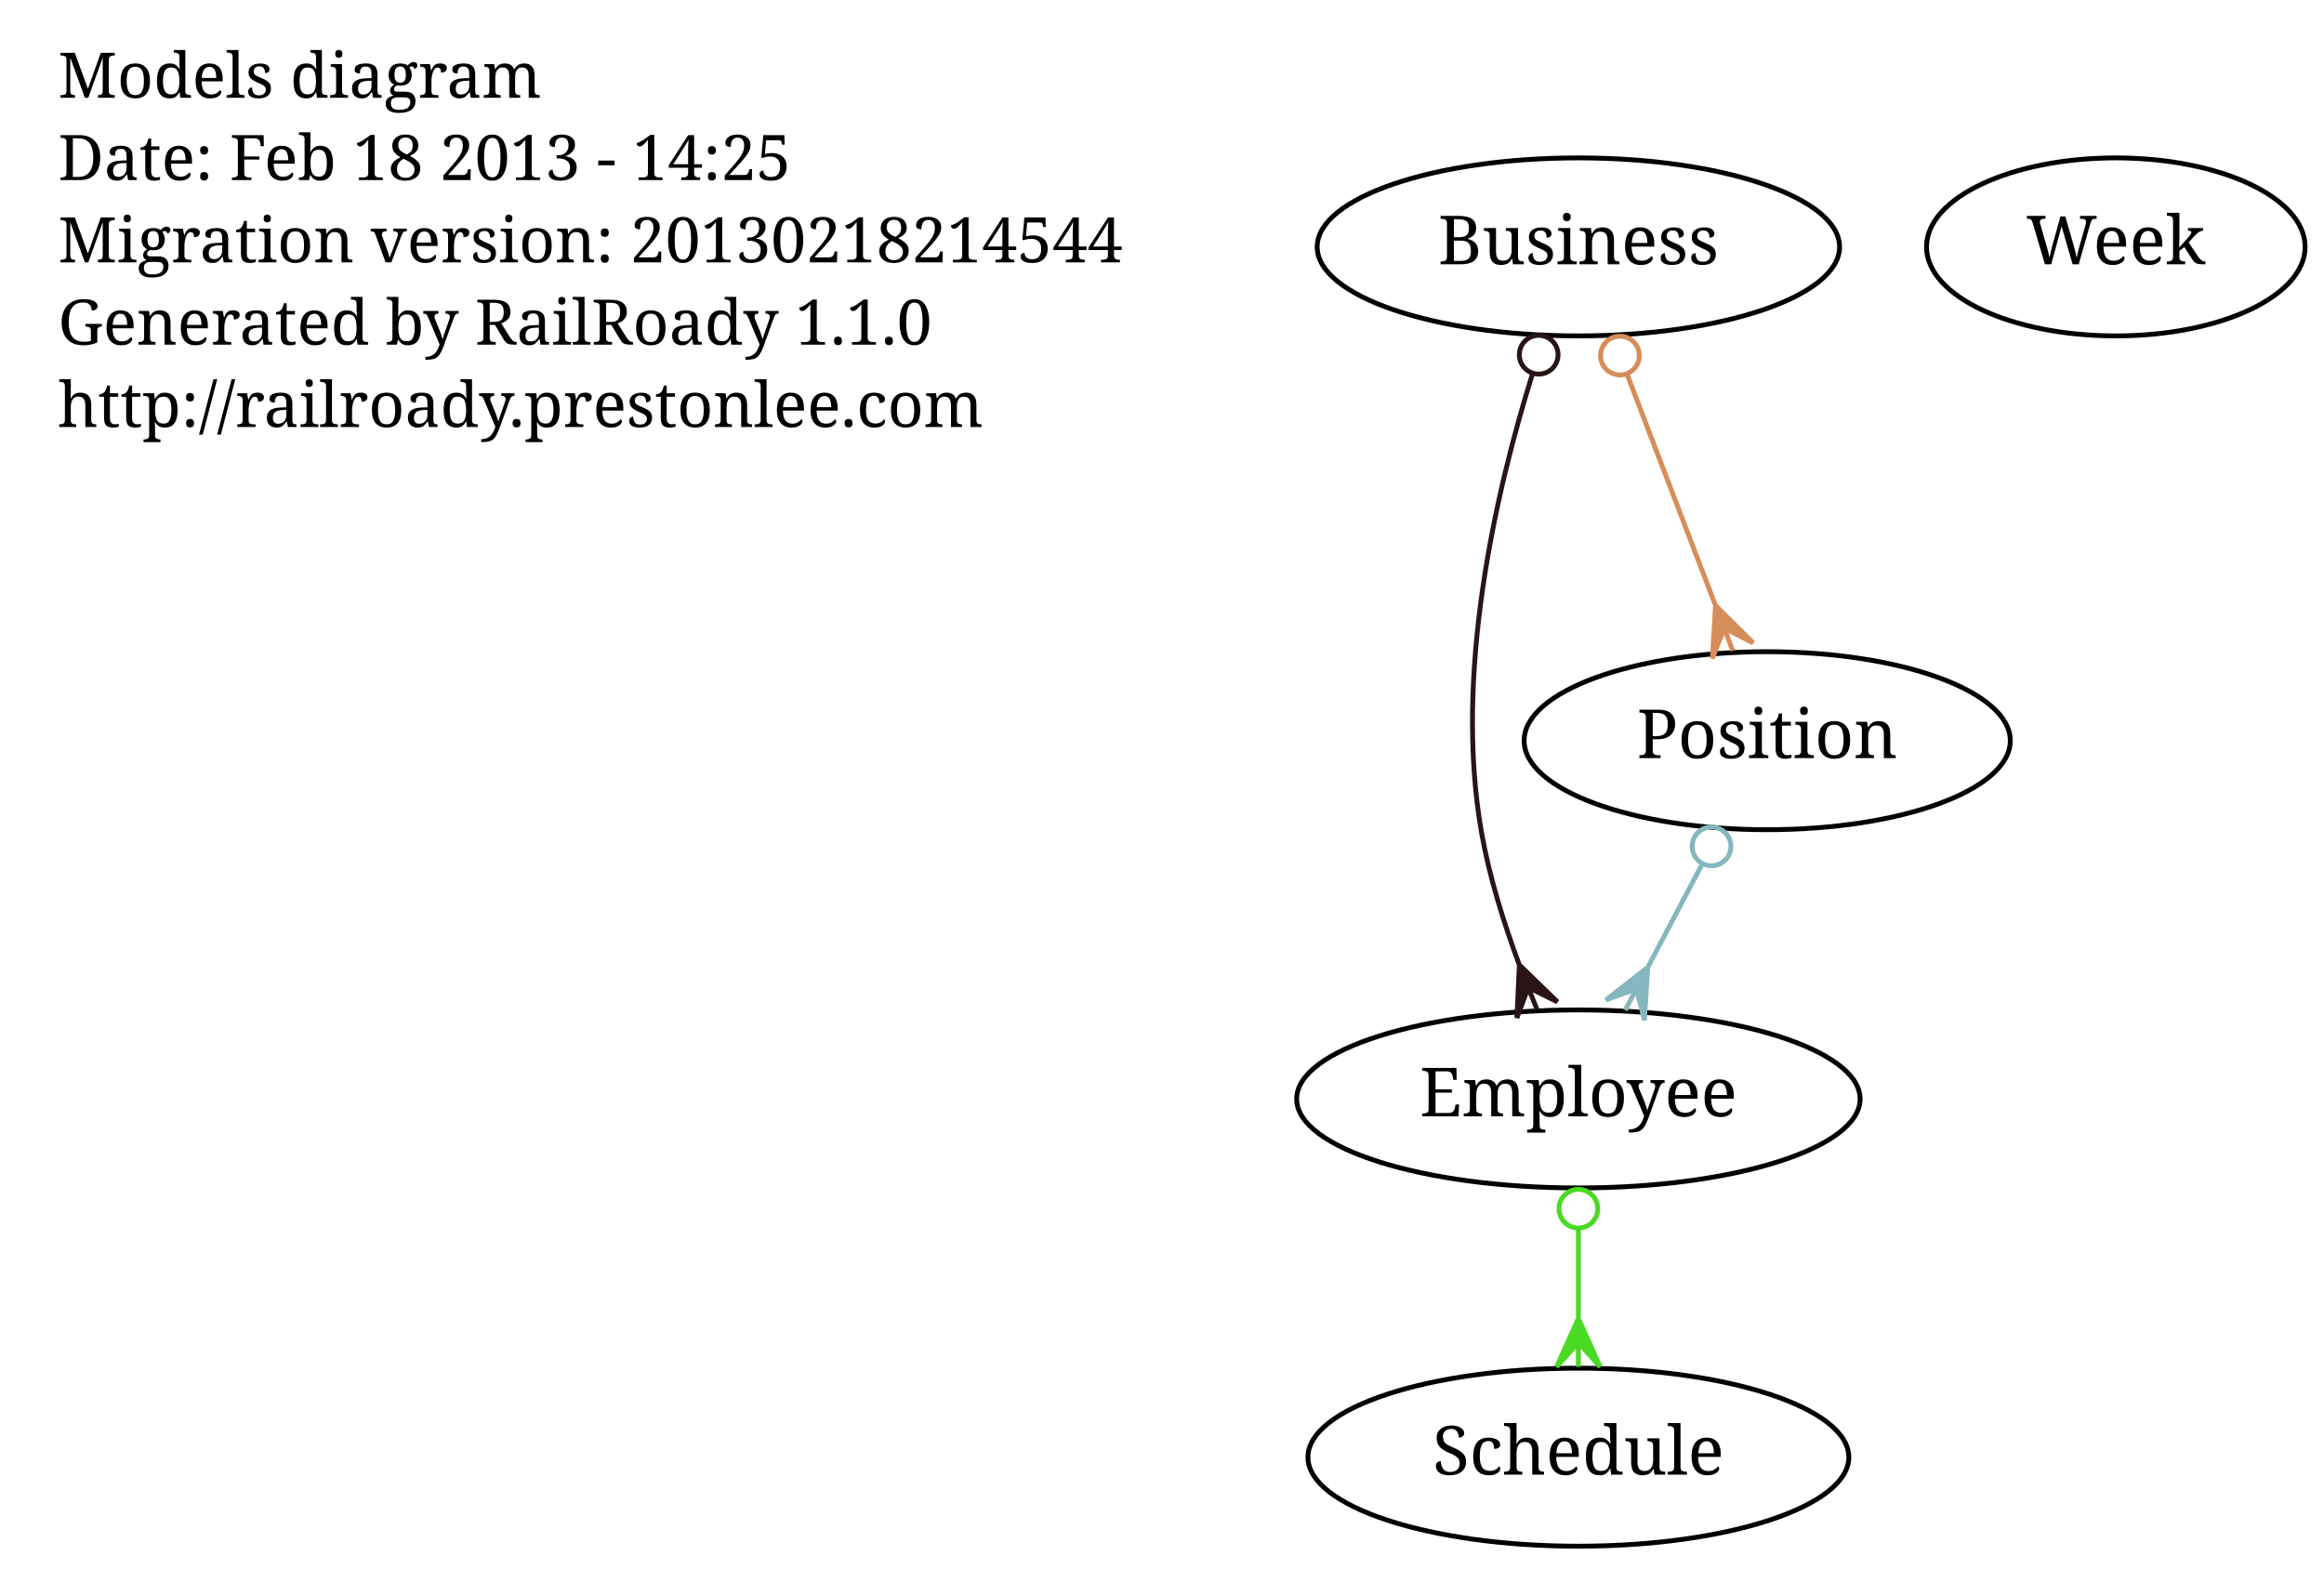
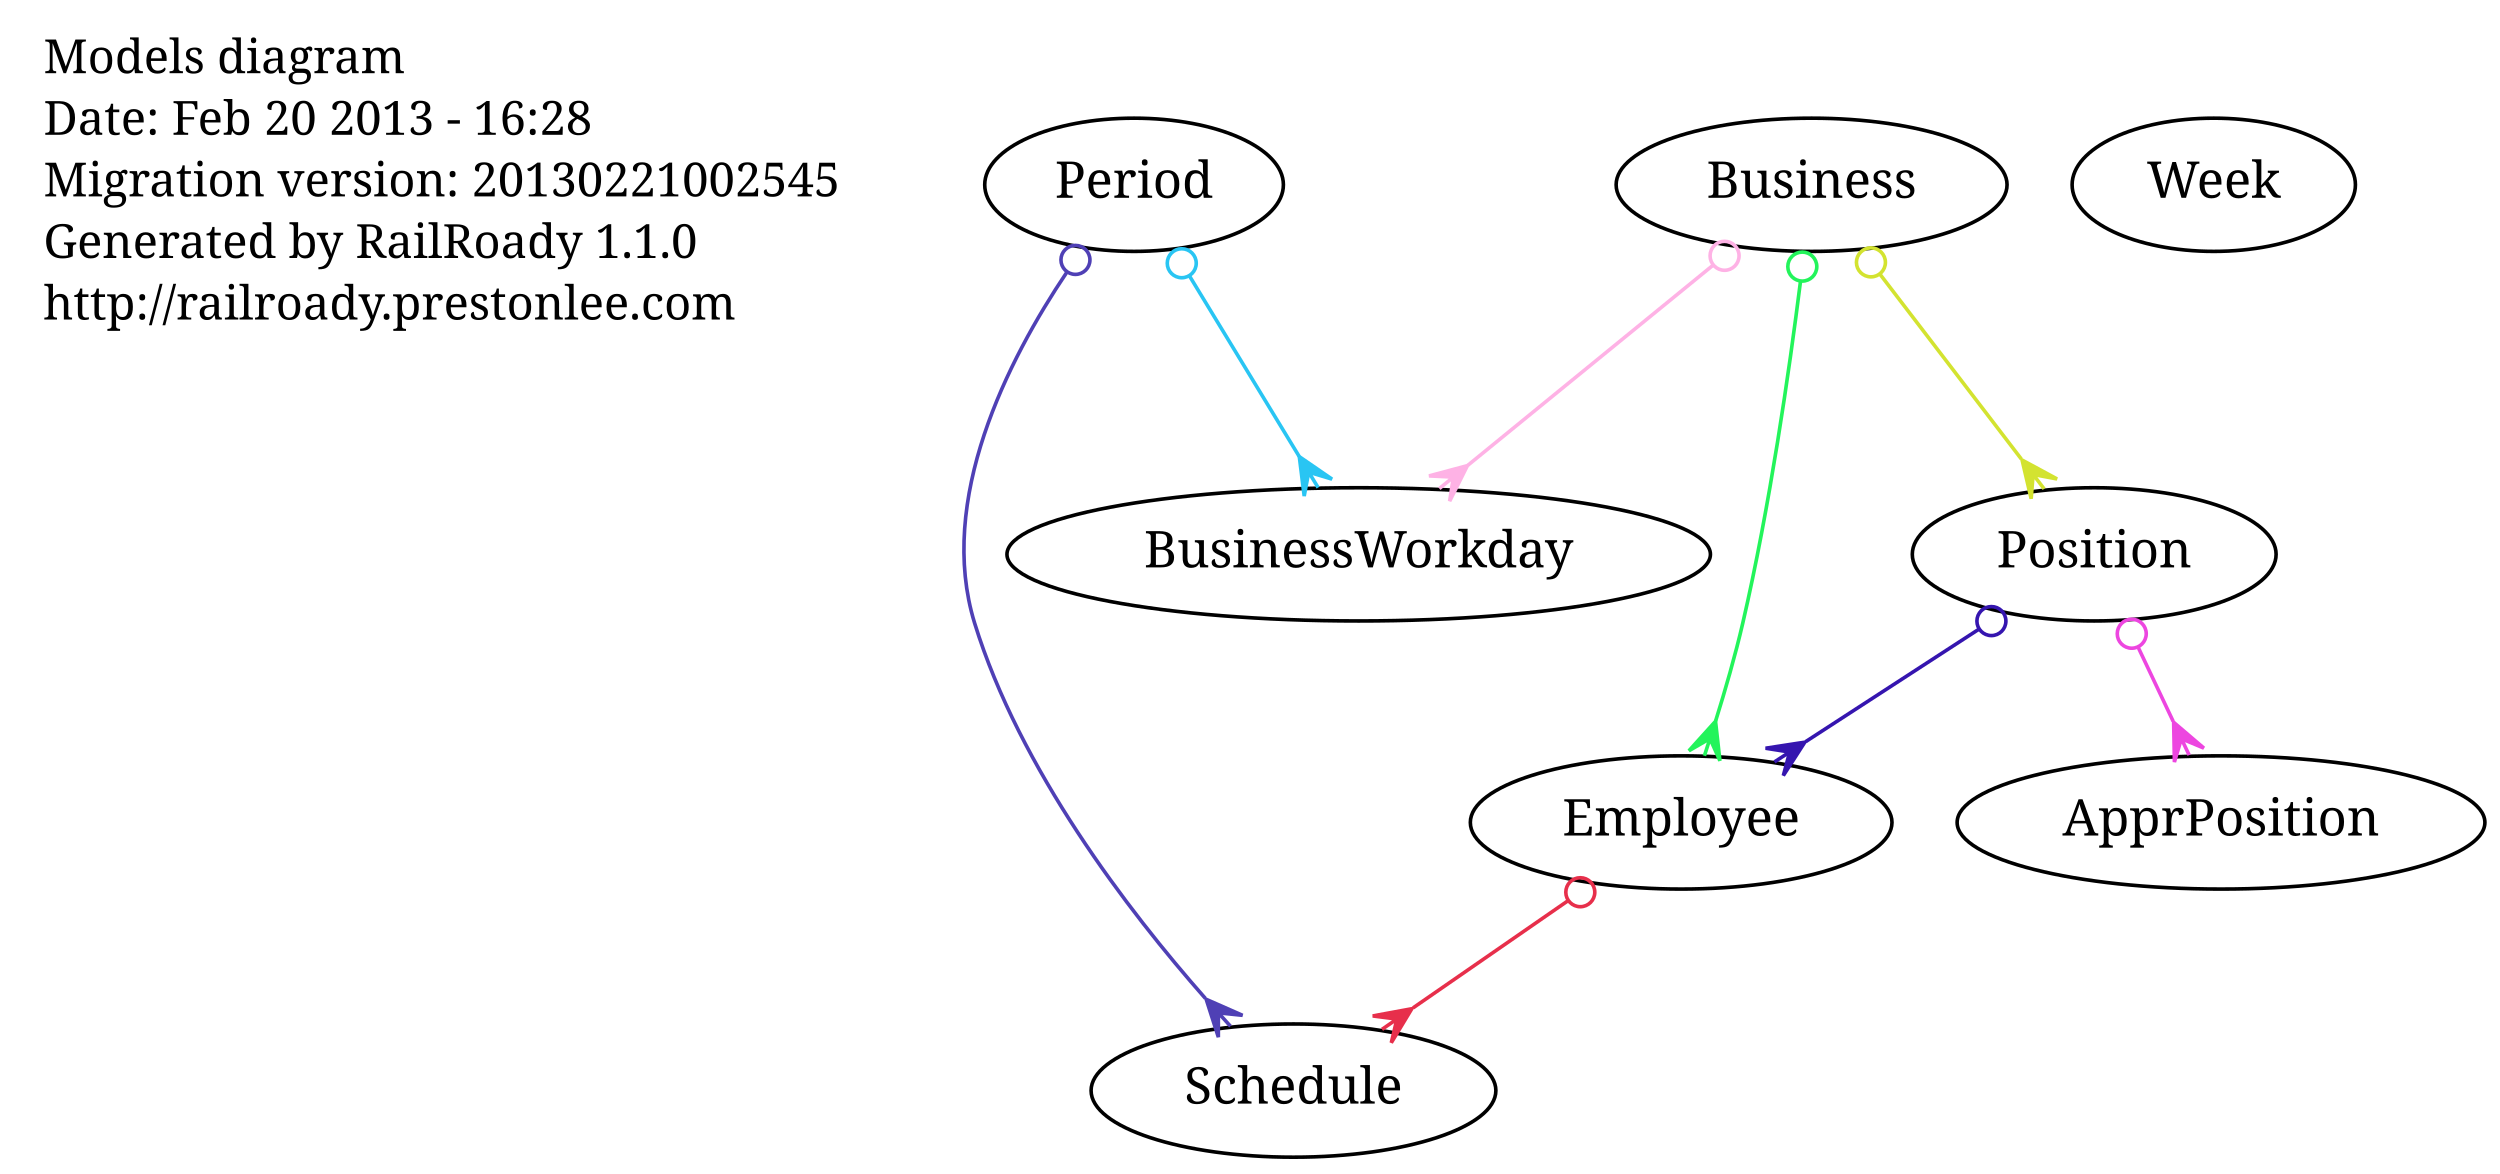
- <svg xmlns="http://www.w3.org/2000/svg" width="480pt" height="324pt" viewBox="0.00 0.00 480.00 324.00">
+ <svg xmlns="http://www.w3.org/2000/svg" width="690pt" height="324pt" viewBox="0.00 0.00 690.00 324.00">
  <g id="graph1" class="graph" transform="scale(1 1) rotate(0) translate(4 320)">
-     <polygon fill="white" stroke="white" points="-4,5 -4,-320 477,-320 477,5 -4,5" />
+     <polygon fill="white" stroke="white" points="-4,5 -4,-320 687,-320 687,5 -4,5" />
    <g id="node1" class="node">
      <text text-anchor="start" x="8" y="-299.8" font-family="Times Roman,serif" font-size="13.00">Models diagram</text>
-       <text text-anchor="start" x="8" y="-282.8" font-family="Times Roman,serif" font-size="13.00">Date: Feb 18 2013 - 14:25</text>
-       <text text-anchor="start" x="8" y="-265.8" font-family="Times Roman,serif" font-size="13.00">Migration version: 20130218214544</text>
+       <text text-anchor="start" x="8" y="-282.8" font-family="Times Roman,serif" font-size="13.00">Date: Feb 20 2013 - 16:28</text>
+       <text text-anchor="start" x="8" y="-265.8" font-family="Times Roman,serif" font-size="13.00">Migration version: 20130221002545</text>
      <text text-anchor="start" x="8" y="-248.8" font-family="Times Roman,serif" font-size="13.00">Generated by RailRoady 1.1.0</text>
      <text text-anchor="start" x="8" y="-231.8" font-family="Times Roman,serif" font-size="13.00">http://railroady.prestonlee.com</text>
    </g>
    <g id="node2" class="node">
-       <ellipse fill="none" stroke="black" cx="322" cy="-269" rx="53.948" ry="18.385" />
-       <text text-anchor="middle" x="322" y="-265.4" font-family="Times Roman,serif" font-size="14.00">Business</text>
+       <ellipse fill="none" stroke="black" cx="609" cy="-93" rx="72.832" ry="18.385" />
+       <text text-anchor="middle" x="609" y="-89.4" font-family="Times Roman,serif" font-size="14.00">ApprPosition</text>
    </g>
    <g id="node3" class="node">
-       <ellipse fill="none" stroke="black" cx="322" cy="-93" rx="58.188" ry="18.385" />
-       <text text-anchor="middle" x="322" y="-89.4" font-family="Times Roman,serif" font-size="14.00">Employee</text>
+       <ellipse fill="none" stroke="black" cx="496" cy="-269" rx="53.948" ry="18.385" />
+       <text text-anchor="middle" x="496" y="-265.4" font-family="Times Roman,serif" font-size="14.00">Business</text>
+     </g>
+     <g id="node4" class="node">
+       <ellipse fill="none" stroke="black" cx="371" cy="-167" rx="97.08" ry="18.385" />
+       <text text-anchor="middle" x="371" y="-163.4" font-family="Times Roman,serif" font-size="14.00">BusinessWorkday</text>
+     </g>
+     <g id="edge6" class="edge">
+       <path fill="none" stroke="#feb2e5" d="M468.667,-246.696C448.705,-230.408 421.649,-208.329 401.075,-191.541" />
+       <ellipse fill="none" stroke="#feb2e5" cx="471.979" cy="-249.399" rx="4" ry="4" />
+       <polygon fill="#feb2e5" stroke="#feb2e5" points="401.004,-191.483 396.101,-181.675 397.13,-188.322 393.256,-185.161 393.256,-185.161 393.256,-185.161 397.13,-188.322 390.411,-188.648 401.004,-191.483 401.004,-191.483" />
+     </g>
+     <g id="node5" class="node">
+       <ellipse fill="none" stroke="black" cx="460" cy="-93" rx="58.188" ry="18.385" />
+       <text text-anchor="middle" x="460" y="-89.4" font-family="Times Roman,serif" font-size="14.00">Employee</text>
    </g>
    <g id="edge2" class="edge">
-       <path fill="none" stroke="#291517" d="M312.507,-242.74C304.861,-218.212 296.258,-180.592 302,-148 303.596,-138.938 306.566,-129.405 309.738,-120.867" />
-       <ellipse fill="none" stroke="#291517" cx="313.803" cy="-246.726" rx="4" ry="4" />
-       <polygon fill="#291517" stroke="#291517" points="309.808,-120.691 317.669,-113.045 311.646,-116.041 313.484,-111.391 313.484,-111.391 313.484,-111.391 311.646,-116.041 309.299,-109.737 309.808,-120.691 309.808,-120.691" />
+       <path fill="none" stroke="#23f45b" d="M492.922,-242.235C489.821,-217.574 484.431,-180.058 477,-148 474.94,-139.113 472.188,-129.57 469.499,-120.97" />
+       <ellipse fill="none" stroke="#23f45b" cx="493.436" cy="-246.421" rx="4" ry="4" />
+       <polygon fill="#23f45b" stroke="#23f45b" points="469.483,-120.921 470.7,-110.023 467.95,-116.162 466.416,-111.403 466.416,-111.403 466.416,-111.403 467.95,-116.162 462.133,-112.783 469.483,-120.921 469.483,-120.921" />
    </g>
-     <g id="node4" class="node">
-       <ellipse fill="none" stroke="black" cx="361" cy="-167" rx="50.205" ry="18.385" />
-       <text text-anchor="middle" x="361" y="-163.4" font-family="Times Roman,serif" font-size="14.00">Position</text>
+     <g id="node7" class="node">
+       <ellipse fill="none" stroke="black" cx="574" cy="-167" rx="50.205" ry="18.385" />
+       <text text-anchor="middle" x="574" y="-163.4" font-family="Times Roman,serif" font-size="14.00">Position</text>
    </g>
    <g id="edge4" class="edge">
-       <path fill="none" stroke="#d78d5a" d="M332.133,-242.499C337.682,-227.986 344.559,-210 350.208,-195.224" />
-       <ellipse fill="none" stroke="#d78d5a" cx="330.582" cy="-246.555" rx="4" ry="4" />
-       <polygon fill="#d78d5a" stroke="#d78d5a" points="350.321,-194.93 358.095,-187.197 352.106,-190.26 353.892,-185.59 353.892,-185.59 353.892,-185.59 352.106,-190.26 349.689,-183.983 350.321,-194.93 350.321,-194.93" />
+       <path fill="none" stroke="#d3e330" d="M514.859,-244.338C526.652,-228.916 541.832,-209.066 553.86,-193.337" />
+       <ellipse fill="none" stroke="#d3e330" cx="512.375" cy="-247.587" rx="4" ry="4" />
+       <polygon fill="#d3e330" stroke="#d3e330" points="554.101,-193.021 563.751,-187.811 557.139,-189.049 560.176,-185.078 560.176,-185.078 560.176,-185.078 557.139,-189.049 556.601,-182.344 554.101,-193.021 554.101,-193.021" />
    </g>
-     <g id="node5" class="node">
-       <ellipse fill="none" stroke="black" cx="322" cy="-19" rx="55.861" ry="18.385" />
-       <text text-anchor="middle" x="322" y="-15.4" font-family="Times Roman,serif" font-size="14.00">Schedule</text>
-     </g>
-     <g id="edge6" class="edge">
-       <path fill="none" stroke="#4bda24" d="M322,-66.309C322,-60.377 322,-54.061 322,-48.04" />
-       <ellipse fill="none" stroke="#4bda24" cx="322" cy="-70.327" rx="4" ry="4" />
-       <polygon fill="#4bda24" stroke="#4bda24" points="322,-47.667 326.5,-37.667 322,-42.667 322,-37.667 322,-37.667 322,-37.667 322,-42.667 317.5,-37.667 322,-47.667 322,-47.667" />
+     <g id="node8" class="node">
+       <ellipse fill="none" stroke="black" cx="353" cy="-19" rx="55.861" ry="18.385" />
+       <text text-anchor="middle" x="353" y="-15.4" font-family="Times Roman,serif" font-size="14.00">Schedule</text>
    </g>
    <g id="edge8" class="edge">
-       <path fill="none" stroke="#85b7be" d="M347.522,-141.427C343.935,-134.621 340.047,-127.243 336.412,-120.346" />
-       <ellipse fill="none" stroke="#85b7be" cx="349.495" cy="-145.169" rx="4" ry="4" />
-       <polygon fill="#85b7be" stroke="#85b7be" points="336.327,-120.185 335.646,-109.24 333.996,-115.761 331.665,-111.338 331.665,-111.338 331.665,-111.338 333.996,-115.761 327.684,-113.436 336.327,-120.185 336.327,-120.185" />
+       <path fill="none" stroke="#e72f4b" d="M428.676,-71.337C415.27,-62.065 399.606,-51.232 386.018,-41.835" />
+       <ellipse fill="none" stroke="#e72f4b" cx="432.162" cy="-73.748" rx="4" ry="4" />
+       <polygon fill="#e72f4b" stroke="#e72f4b" points="385.658,-41.586 379.993,-32.197 381.546,-38.742 377.434,-35.898 377.434,-35.898 377.434,-35.898 381.546,-38.742 374.874,-39.599 385.658,-41.586 385.658,-41.586" />
    </g>
    <g id="node6" class="node">
-       <ellipse fill="none" stroke="black" cx="433" cy="-269" rx="39.097" ry="18.385" />
-       <text text-anchor="middle" x="433" y="-265.4" font-family="Times Roman,serif" font-size="14.00">Week</text>
+       <ellipse fill="none" stroke="black" cx="309" cy="-269" rx="41.217" ry="18.385" />
+       <text text-anchor="middle" x="309" y="-265.4" font-family="Times Roman,serif" font-size="14.00">Period</text>
+     </g>
+     <g id="edge12" class="edge">
+       <path fill="none" stroke="#29c5f3" d="M324.256,-243.901C333.455,-228.768 345.17,-209.494 354.571,-194.028" />
+       <ellipse fill="none" stroke="#29c5f3" cx="322.162" cy="-247.346" rx="4" ry="4" />
+       <polygon fill="#29c5f3" stroke="#29c5f3" points="354.608,-193.967 363.648,-187.759 357.205,-189.694 359.803,-185.422 359.803,-185.422 359.803,-185.422 357.205,-189.694 355.957,-183.084 354.608,-193.967 354.608,-193.967" />
+     </g>
+     <g id="edge10" class="edge">
+       <path fill="none" stroke="#4f40b5" d="M290.407,-244.803C274.099,-220.546 254.501,-182.02 265,-148 277.426,-107.736 307.202,-68.811 328.68,-44.442" />
+       <ellipse fill="none" stroke="#4f40b5" cx="292.822" cy="-248.269" rx="4" ry="4" />
+       <polygon fill="#4f40b5" stroke="#4f40b5" points="328.914,-44.183 338.951,-39.768 332.261,-40.469 335.609,-36.755 335.609,-36.755 335.609,-36.755 332.261,-40.469 332.266,-33.742 328.914,-44.183 328.914,-44.183" />
+     </g>
+     <g id="edge16" class="edge">
+       <path fill="none" stroke="#ed46e0" d="M586.205,-141.195C589.303,-134.646 592.645,-127.58 595.789,-120.931" />
+       <ellipse fill="none" stroke="#ed46e0" cx="584.362" cy="-145.092" rx="4" ry="4" />
+       <polygon fill="#ed46e0" stroke="#ed46e0" points="595.929,-120.636 604.273,-113.52 598.067,-116.116 600.205,-111.596 600.205,-111.596 600.205,-111.596 598.067,-116.116 596.137,-109.672 595.929,-120.636 595.929,-120.636" />
+     </g>
+     <g id="edge14" class="edge">
+       <path fill="none" stroke="#3515af" d="M542.133,-146.314C527.256,-136.657 509.522,-125.146 494.348,-115.296" />
+       <ellipse fill="none" stroke="#3515af" cx="545.627" cy="-148.582" rx="4" ry="4" />
+       <polygon fill="#3515af" stroke="#3515af" points="494.137,-115.159 488.199,-105.94 489.943,-112.437 485.749,-109.714 485.749,-109.714 485.749,-109.714 489.943,-112.437 483.299,-113.489 494.137,-115.159 494.137,-115.159" />
+     </g>
+     <g id="node9" class="node">
+       <ellipse fill="none" stroke="black" cx="607" cy="-269" rx="39.097" ry="18.385" />
+       <text text-anchor="middle" x="607" y="-265.4" font-family="Times Roman,serif" font-size="14.00">Week</text>
    </g>
  </g>
</svg>
